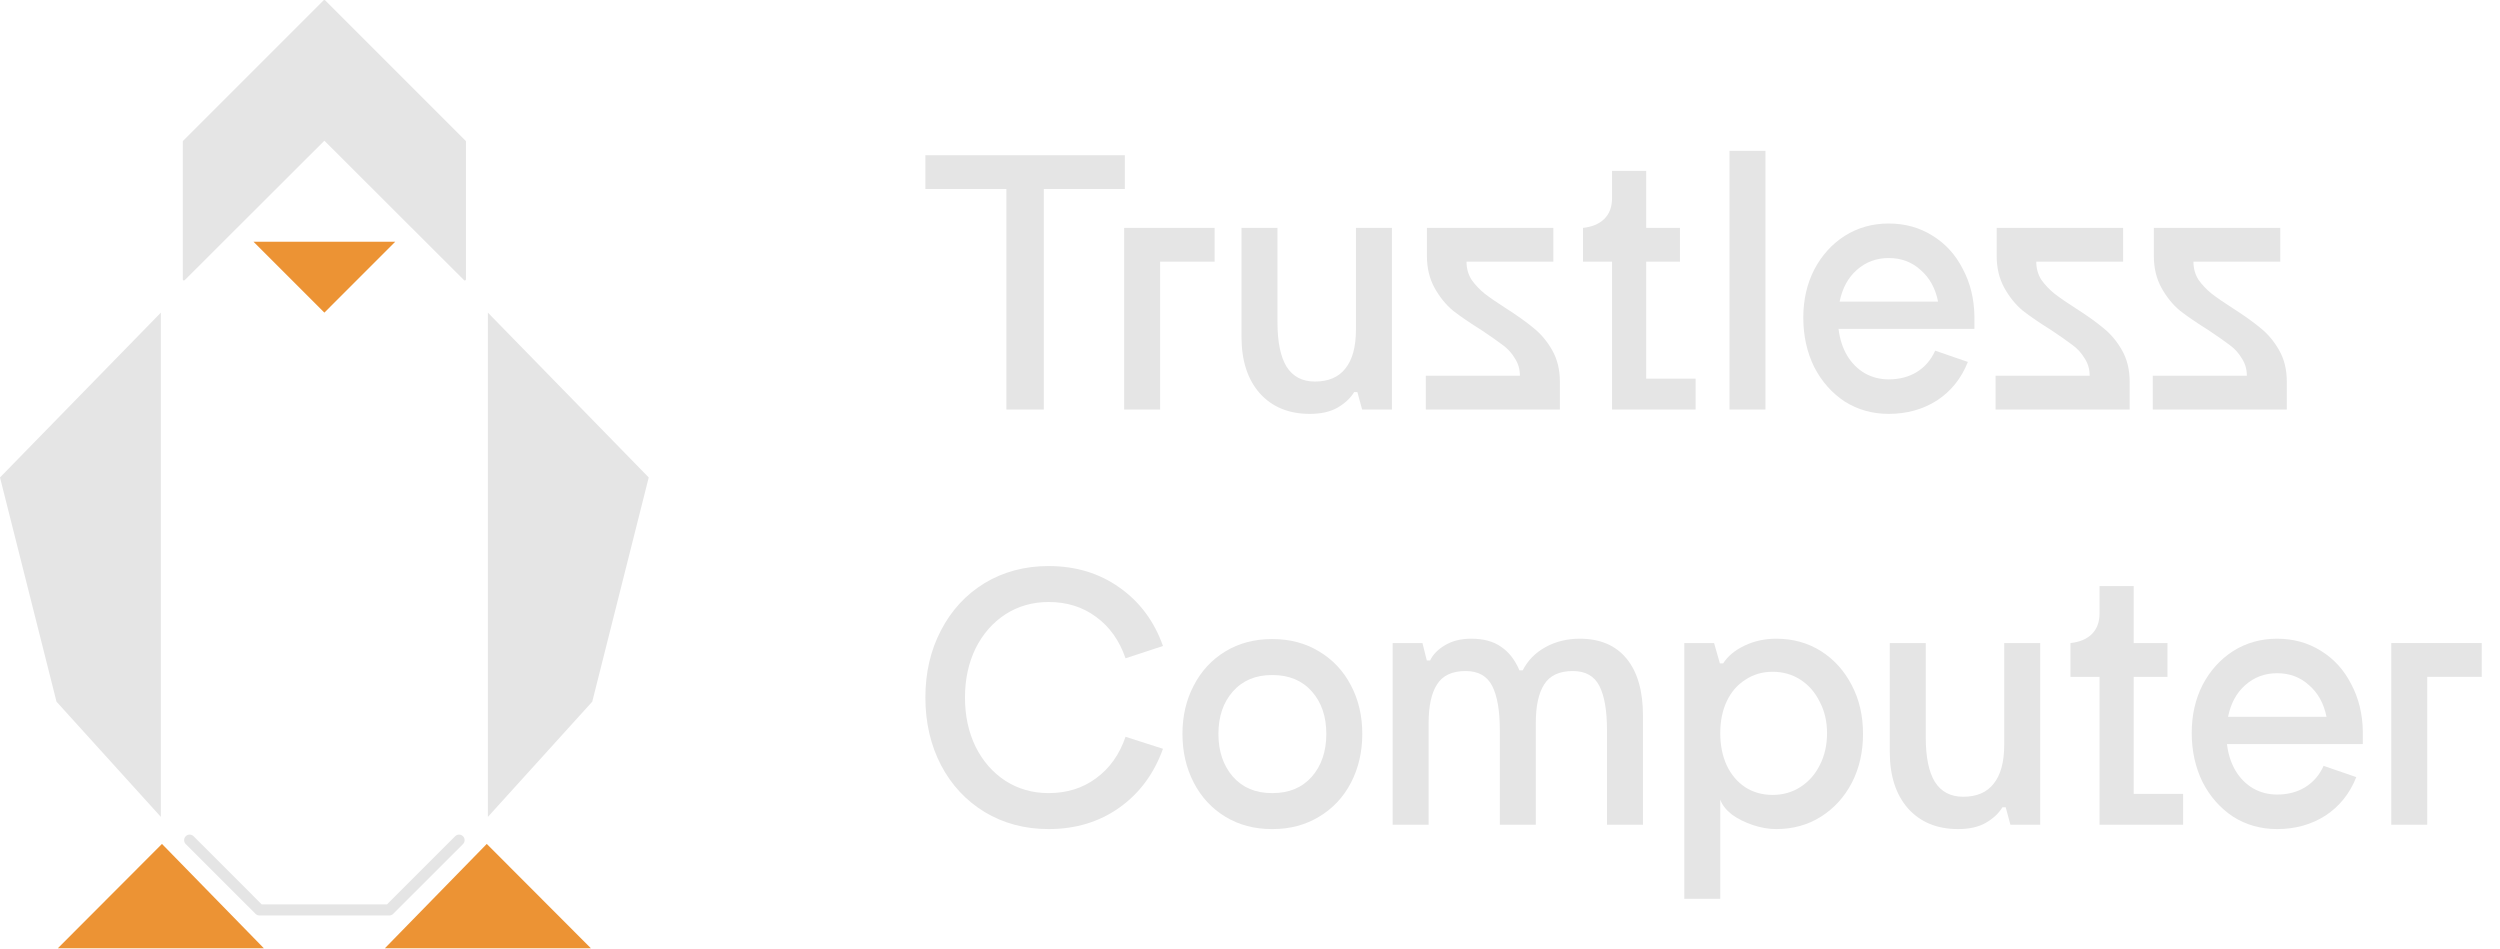
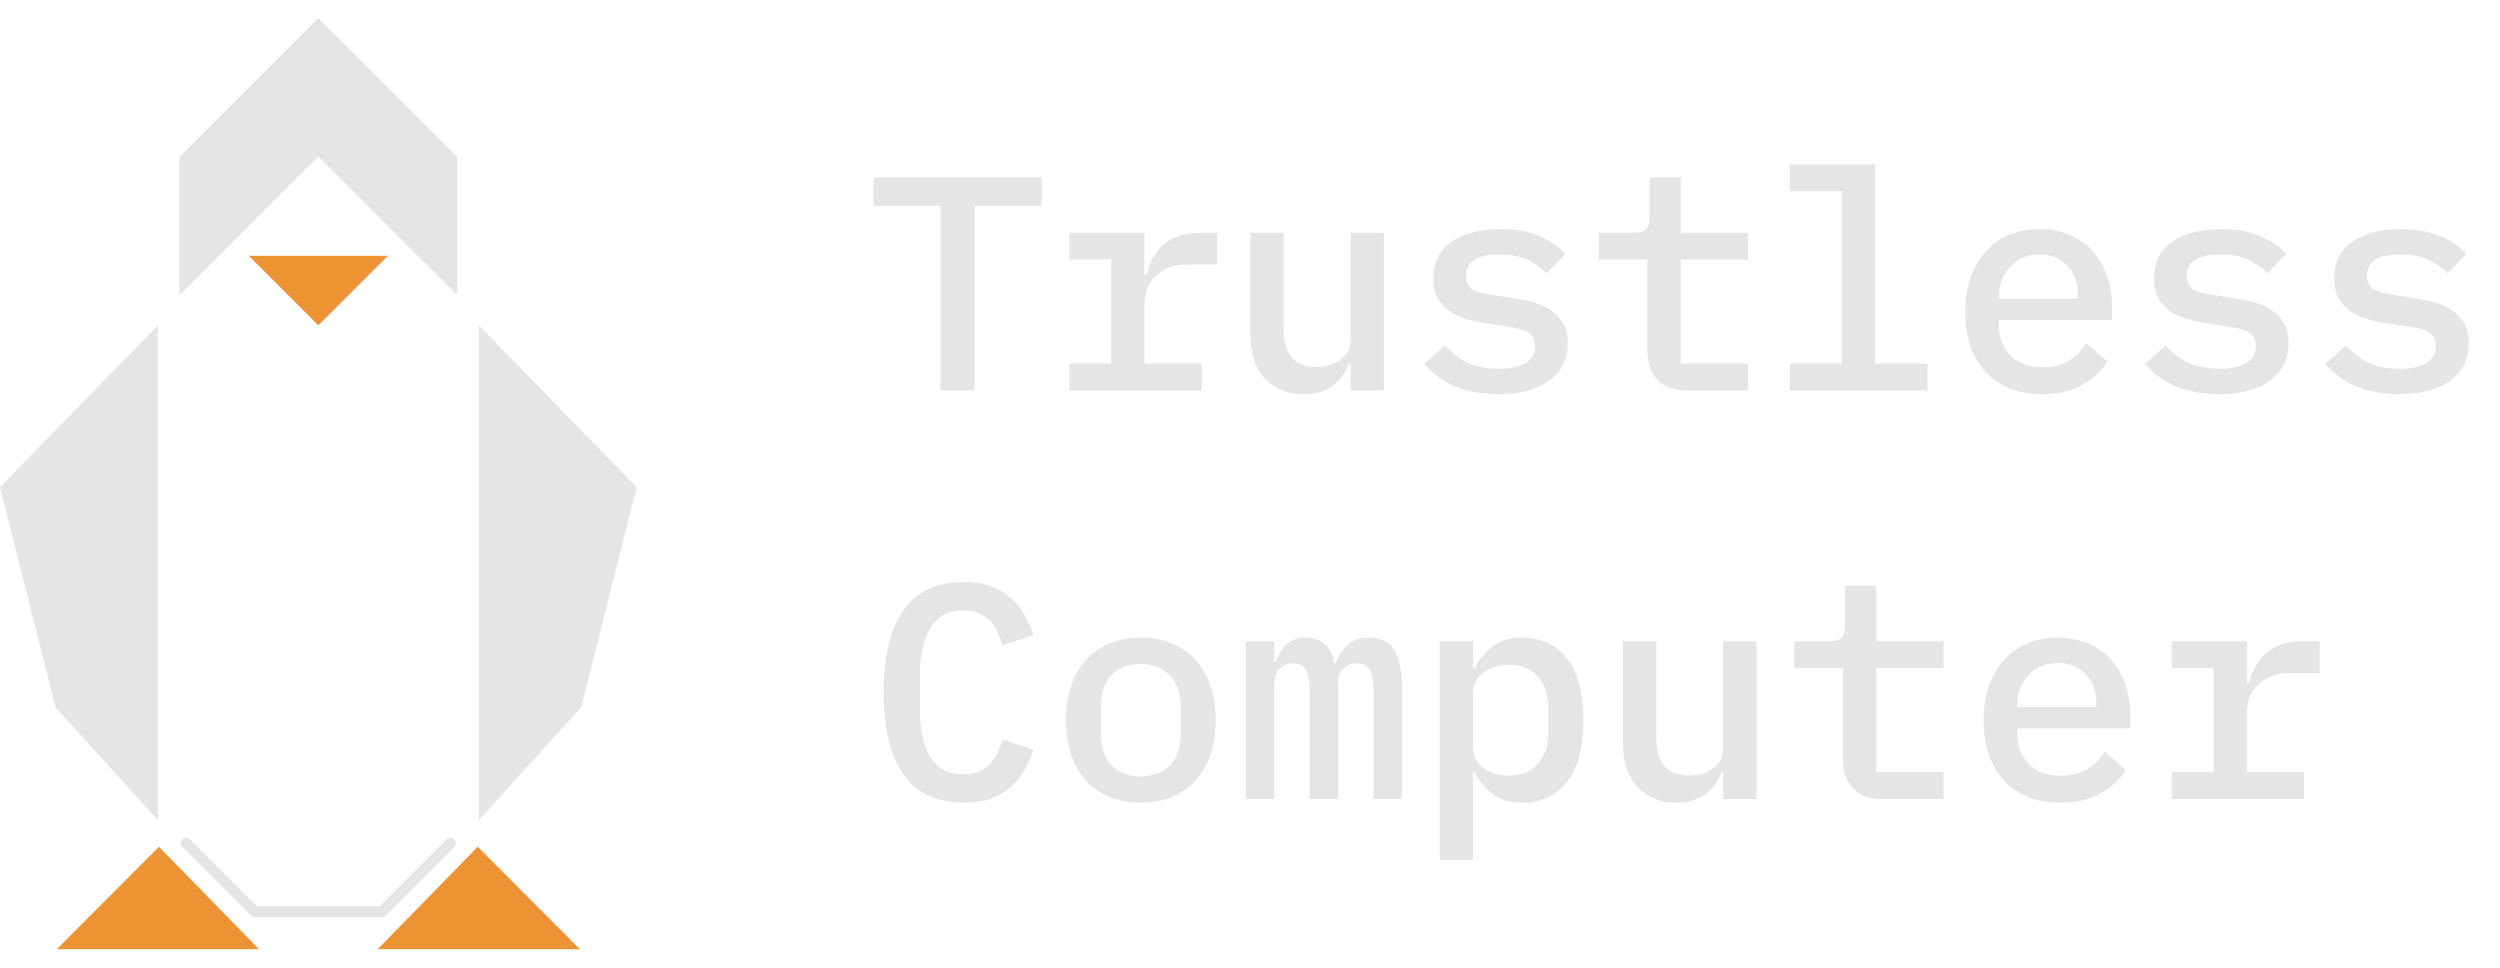
- <svg xmlns="http://www.w3.org/2000/svg" width="116" height="44" viewBox="0 0 116 44" fill="none">
-   <path d="M7.515 39.158L2.683 44H12.244L7.515 39.158Z" fill="#EC9334" />
-   <path d="M22.586 39.158L27.418 44H17.857L22.586 39.158Z" fill="#EC9334" />
-   <path d="M11.761 11.216L15.051 14.506L18.34 11.216H11.761Z" fill="#EC9334" />
-   <path d="M15.051 0.051L8.533 6.569V12.963L15.051 6.456L21.569 12.963V6.569L15.051 0.051Z" fill="#E5E5E5" />
-   <path fill-rule="evenodd" clip-rule="evenodd" d="M15.051 0C15.064 0 15.077 0.005 15.087 0.015L21.605 6.533C21.614 6.542 21.62 6.556 21.62 6.569V12.963C21.62 12.984 21.607 13.003 21.588 13.011C21.569 13.019 21.547 13.015 21.532 13L15.051 6.529L8.569 13C8.555 13.015 8.532 13.019 8.513 13.011C8.494 13.003 8.482 12.984 8.482 12.963V6.569C8.482 6.556 8.487 6.542 8.497 6.533L15.014 0.015C15.024 0.005 15.037 3.06379e-09 15.051 0ZM15.051 0.124L8.584 6.59V12.84L15.014 6.42C15.034 6.4 15.067 6.4 15.087 6.42L21.517 12.84V6.59L15.051 0.124Z" fill="#E5E5E5" />
-   <path d="M22.638 14.506L30.101 22.154L27.48 32.558L22.638 37.904V14.506Z" fill="#E5E5E5" />
-   <path d="M7.464 14.506L0 22.154L2.622 32.558L7.464 37.904V14.506Z" fill="#E5E5E5" />
-   <path fill-rule="evenodd" clip-rule="evenodd" d="M8.618 38.801C8.719 38.701 8.881 38.701 8.982 38.801L12.145 41.965H17.956L21.119 38.801C21.22 38.701 21.382 38.701 21.483 38.801C21.583 38.902 21.583 39.065 21.483 39.165L18.244 42.403C18.196 42.451 18.131 42.478 18.063 42.478H12.038C11.97 42.478 11.905 42.451 11.857 42.403L8.618 39.165C8.518 39.065 8.518 38.902 8.618 38.801Z" fill="#E5E5E5" />
-   <path d="M46.697 19.002V8.77H42.938V7.202H52.192V8.77H48.433V19.002H46.697Z" fill="#E5E5E5" />
-   <path d="M52.161 19.002V10.574H56.358V12.141H53.83V19.002H52.161Z" fill="#E5E5E5" />
-   <path d="M63.202 19.002L62.983 18.193H62.832C62.663 18.474 62.405 18.715 62.056 18.918C61.719 19.109 61.292 19.204 60.775 19.204C59.797 19.204 59.022 18.884 58.449 18.243C57.887 17.603 57.606 16.732 57.606 15.631V10.574H59.275V14.956C59.275 15.867 59.415 16.552 59.696 17.013C59.988 17.474 60.427 17.704 61.011 17.704C61.64 17.704 62.112 17.502 62.427 17.097C62.753 16.693 62.916 16.091 62.916 15.293V10.574H64.585V19.002H63.202Z" fill="#E5E5E5" />
-   <path d="M66.158 19.002V17.434H70.524C70.524 17.131 70.445 16.861 70.288 16.625C70.142 16.378 69.951 16.17 69.715 16.001C69.479 15.822 69.159 15.597 68.754 15.327C68.215 14.99 67.771 14.687 67.422 14.417C67.085 14.136 66.799 13.782 66.563 13.355C66.327 12.928 66.209 12.433 66.209 11.872V10.574H72.075V12.141H68.046C68.046 12.456 68.125 12.737 68.282 12.984C68.451 13.22 68.653 13.434 68.889 13.625C69.136 13.816 69.462 14.04 69.867 14.299C70.395 14.636 70.827 14.945 71.165 15.226C71.502 15.496 71.788 15.838 72.024 16.254C72.26 16.67 72.378 17.153 72.378 17.704V19.002H66.158Z" fill="#E5E5E5" />
-   <path d="M74.799 19.002V12.141H73.451V10.574C73.866 10.529 74.192 10.394 74.428 10.169C74.675 9.933 74.799 9.607 74.799 9.191V7.927H76.384V10.574H77.951V12.141H76.384V17.569H78.676V19.002H74.799Z" fill="#E5E5E5" />
-   <path d="M80.249 7H81.917V19.002H80.249V7Z" fill="#E5E5E5" />
-   <path d="M85.308 15.26C85.365 15.732 85.499 16.148 85.713 16.507C85.926 16.855 86.196 17.125 86.522 17.316C86.859 17.507 87.23 17.603 87.635 17.603C88.129 17.603 88.562 17.49 88.933 17.266C89.315 17.03 89.601 16.698 89.792 16.271L91.309 16.794C91.006 17.558 90.528 18.154 89.876 18.581C89.225 18.996 88.477 19.204 87.635 19.204C86.882 19.204 86.202 19.013 85.595 18.631C84.999 18.238 84.527 17.704 84.179 17.03C83.842 16.344 83.673 15.58 83.673 14.737C83.673 13.917 83.842 13.175 84.179 12.512C84.527 11.849 84.999 11.326 85.595 10.944C86.202 10.562 86.882 10.371 87.635 10.371C88.388 10.371 89.062 10.557 89.657 10.928C90.264 11.298 90.736 11.815 91.073 12.478C91.422 13.13 91.601 13.866 91.613 14.687V15.26H85.308ZM87.635 11.973C87.061 11.973 86.567 12.158 86.151 12.529C85.747 12.889 85.483 13.377 85.359 13.995H89.927C89.803 13.377 89.534 12.889 89.118 12.529C88.713 12.158 88.219 11.973 87.635 11.973Z" fill="#E5E5E5" />
-   <path d="M92.595 19.002V17.434H96.961C96.961 17.131 96.883 16.861 96.725 16.625C96.579 16.378 96.388 16.17 96.152 16.001C95.916 15.822 95.596 15.597 95.191 15.327C94.652 14.99 94.208 14.687 93.86 14.417C93.522 14.136 93.236 13.782 93 13.355C92.764 12.928 92.646 12.433 92.646 11.872V10.574H98.512V12.141H94.483C94.483 12.456 94.562 12.737 94.719 12.984C94.888 13.22 95.09 13.434 95.326 13.625C95.573 13.816 95.899 14.04 96.304 14.299C96.832 14.636 97.265 14.945 97.602 15.226C97.939 15.496 98.225 15.838 98.462 16.254C98.698 16.67 98.816 17.153 98.816 17.704V19.002H92.595Z" fill="#E5E5E5" />
-   <path d="M99.888 19.002V17.434H104.254C104.254 17.131 104.175 16.861 104.018 16.625C103.872 16.378 103.681 16.17 103.445 16.001C103.209 15.822 102.888 15.597 102.484 15.327C101.944 14.99 101.5 14.687 101.152 14.417C100.815 14.136 100.528 13.782 100.292 13.355C100.056 12.928 99.938 12.433 99.938 11.872V10.574H105.805V12.141H101.776C101.776 12.456 101.854 12.737 102.012 12.984C102.18 13.22 102.383 13.434 102.619 13.625C102.866 13.816 103.192 14.04 103.596 14.299C104.124 14.636 104.557 14.945 104.894 15.226C105.231 15.496 105.518 15.838 105.754 16.254C105.99 16.67 106.108 17.153 106.108 17.704V19.002H99.888Z" fill="#E5E5E5" />
-   <path d="M48.652 38.469C47.551 38.469 46.562 38.205 45.685 37.677C44.82 37.148 44.146 36.424 43.662 35.502C43.179 34.569 42.938 33.524 42.938 32.367C42.938 31.209 43.179 30.17 43.662 29.248C44.146 28.316 44.82 27.585 45.685 27.057C46.562 26.529 47.551 26.265 48.652 26.265C49.91 26.265 51.006 26.596 51.939 27.259C52.883 27.922 53.557 28.827 53.962 29.973L52.225 30.546C51.945 29.726 51.489 29.085 50.86 28.625C50.242 28.164 49.506 27.933 48.652 27.933C47.91 27.933 47.242 28.125 46.646 28.507C46.062 28.889 45.601 29.417 45.264 30.091C44.938 30.765 44.775 31.524 44.775 32.367C44.775 33.21 44.938 33.968 45.264 34.642C45.601 35.317 46.062 35.845 46.646 36.227C47.242 36.609 47.91 36.8 48.652 36.8C49.506 36.8 50.242 36.57 50.86 36.109C51.489 35.648 51.945 35.008 52.225 34.187L53.962 34.744C53.546 35.901 52.872 36.811 51.939 37.474C51.006 38.137 49.91 38.469 48.652 38.469Z" fill="#E5E5E5" />
-   <path d="M59.047 29.653C59.856 29.653 60.575 29.844 61.204 30.226C61.845 30.608 62.339 31.136 62.688 31.811C63.036 32.474 63.21 33.221 63.21 34.053C63.21 34.884 63.036 35.637 62.688 36.311C62.339 36.986 61.845 37.514 61.204 37.896C60.575 38.278 59.856 38.469 59.047 38.469H59.013C58.204 38.469 57.485 38.278 56.855 37.896C56.226 37.514 55.737 36.986 55.389 36.311C55.04 35.637 54.866 34.884 54.866 34.053C54.866 33.221 55.04 32.474 55.389 31.811C55.737 31.136 56.226 30.608 56.855 30.226C57.485 29.844 58.204 29.653 59.013 29.653H59.047ZM59.047 36.8C59.811 36.8 60.418 36.547 60.867 36.041C61.317 35.525 61.541 34.862 61.541 34.053C61.541 33.243 61.317 32.586 60.867 32.08C60.418 31.575 59.811 31.322 59.047 31.322H59.013C58.26 31.322 57.659 31.575 57.209 32.08C56.76 32.586 56.535 33.243 56.535 34.053C56.535 34.862 56.76 35.525 57.209 36.041C57.659 36.547 58.26 36.8 59.013 36.8H59.047Z" fill="#E5E5E5" />
-   <path d="M73.3 29.636C74.244 29.636 74.969 29.945 75.475 30.563C75.981 31.181 76.234 32.063 76.234 33.21V38.267H74.565V33.884C74.565 32.974 74.447 32.288 74.211 31.827C73.975 31.367 73.565 31.136 72.98 31.136C72.351 31.136 71.907 31.344 71.648 31.76C71.39 32.164 71.261 32.76 71.261 33.547V38.267H69.592V33.884C69.592 32.974 69.474 32.288 69.238 31.827C69.002 31.367 68.592 31.136 68.007 31.136C67.378 31.136 66.934 31.344 66.676 31.76C66.417 32.164 66.288 32.76 66.288 33.547V38.267H64.619V29.838H66.002L66.204 30.647H66.356C66.49 30.366 66.721 30.131 67.047 29.939C67.384 29.737 67.788 29.636 68.26 29.636C68.834 29.636 69.294 29.76 69.643 30.007C70.002 30.243 70.289 30.608 70.502 31.103H70.654C70.89 30.642 71.244 30.282 71.716 30.024C72.188 29.765 72.716 29.636 73.3 29.636Z" fill="#E5E5E5" />
-   <path d="M78.151 29.838H79.533L79.803 30.782H79.954C80.168 30.445 80.499 30.17 80.949 29.956C81.398 29.743 81.887 29.636 82.415 29.636C83.191 29.636 83.882 29.827 84.489 30.209C85.096 30.591 85.573 31.119 85.922 31.794C86.27 32.457 86.444 33.21 86.444 34.053C86.444 34.895 86.27 35.654 85.922 36.328C85.573 36.991 85.096 37.514 84.489 37.896C83.882 38.278 83.191 38.469 82.415 38.469C82.067 38.469 81.707 38.407 81.337 38.283C80.966 38.16 80.64 37.997 80.359 37.795C80.089 37.581 79.909 37.351 79.82 37.103V41.705H78.151V29.838ZM82.247 31.17C81.775 31.17 81.353 31.294 80.983 31.541C80.612 31.777 80.325 32.108 80.123 32.535C79.921 32.962 79.82 33.457 79.82 34.019C79.82 34.581 79.921 35.081 80.123 35.519C80.325 35.946 80.612 36.283 80.983 36.53C81.353 36.766 81.775 36.884 82.247 36.884C82.73 36.884 83.163 36.761 83.545 36.514C83.927 36.266 84.225 35.929 84.438 35.502C84.663 35.064 84.775 34.569 84.775 34.019C84.775 33.479 84.663 32.996 84.438 32.569C84.225 32.131 83.927 31.788 83.545 31.541C83.163 31.294 82.73 31.17 82.247 31.17Z" fill="#E5E5E5" />
-   <path d="M93.283 38.267L93.064 37.458H92.912C92.743 37.738 92.485 37.98 92.137 38.182C91.8 38.373 91.373 38.469 90.856 38.469C89.878 38.469 89.103 38.149 88.529 37.508C87.968 36.867 87.686 35.997 87.686 34.895V29.838H89.355V34.221C89.355 35.131 89.496 35.817 89.777 36.278C90.069 36.738 90.507 36.969 91.092 36.969C91.721 36.969 92.193 36.766 92.507 36.362C92.833 35.957 92.996 35.356 92.996 34.558V29.838H94.665V38.267H93.283Z" fill="#E5E5E5" />
-   <path d="M97.419 38.267V31.406H96.07V29.838C96.486 29.793 96.812 29.659 97.048 29.434C97.295 29.198 97.419 28.872 97.419 28.456V27.192H99.003V29.838H100.571V31.406H99.003V36.834H101.296V38.267H97.419Z" fill="#E5E5E5" />
-   <path d="M103.331 34.525C103.387 34.996 103.522 35.412 103.736 35.772C103.949 36.12 104.219 36.39 104.545 36.581C104.882 36.772 105.253 36.867 105.657 36.867C106.152 36.867 106.584 36.755 106.955 36.53C107.337 36.294 107.624 35.963 107.815 35.536L109.332 36.058C109.029 36.823 108.551 37.418 107.899 37.845C107.247 38.261 106.5 38.469 105.657 38.469C104.904 38.469 104.224 38.278 103.618 37.896C103.022 37.502 102.55 36.969 102.202 36.294C101.865 35.609 101.696 34.845 101.696 34.002C101.696 33.181 101.865 32.44 102.202 31.777C102.55 31.114 103.022 30.591 103.618 30.209C104.224 29.827 104.904 29.636 105.657 29.636C106.41 29.636 107.084 29.822 107.68 30.192C108.287 30.563 108.759 31.08 109.096 31.743C109.444 32.395 109.624 33.131 109.635 33.951V34.525H103.331ZM105.657 31.237C105.084 31.237 104.59 31.423 104.174 31.794C103.769 32.153 103.505 32.642 103.382 33.26H107.95C107.826 32.642 107.556 32.153 107.141 31.794C106.736 31.423 106.242 31.237 105.657 31.237Z" fill="#E5E5E5" />
-   <path d="M110.955 38.267V29.838H115.153V31.406H112.624V38.267H110.955Z" fill="#E5E5E5" />
+ <svg xmlns="http://www.w3.org/2000/svg" width="124" height="48" viewBox="0 0 124 48" fill="none">
+   <path d="M7.884 42L2.815 47.08H12.845L7.884 42Z" fill="#EC9334" />
+   <path d="M23.695 42L28.764 47.08H18.734L23.695 42Z" fill="#EC9334" />
+   <path d="M12.339 12.687L15.79 16.138L19.241 12.687H12.339Z" fill="#EC9334" />
+   <path d="M15.79 0.974L8.952 7.812V14.52L15.79 7.693L22.627 14.52V7.812L15.79 0.974Z" fill="#E5E5E5" />
+   <path fill-rule="evenodd" clip-rule="evenodd" d="M15.79 0.92C15.804 0.92 15.818 0.926 15.828 0.936L22.666 7.773C22.676 7.784 22.681 7.797 22.681 7.812V14.52C22.681 14.542 22.668 14.561 22.648 14.57C22.628 14.578 22.605 14.573 22.589 14.558L15.79 7.769L8.99 14.558C8.975 14.573 8.951 14.578 8.931 14.57C8.911 14.561 8.898 14.542 8.898 14.52V7.812C8.898 7.797 8.904 7.784 8.914 7.773L15.752 0.936C15.762 0.926 15.775 0.92 15.79 0.92ZM15.79 1.05L9.006 7.834V14.39L15.752 7.655C15.773 7.634 15.807 7.634 15.828 7.655L22.573 14.39V7.834L15.79 1.05Z" fill="#E5E5E5" />
+   <path d="M23.749 16.138L31.579 24.162L28.829 35.076L23.749 40.685V16.138Z" fill="#E5E5E5" />
+   <path d="M7.83 16.138L0 24.162L2.75 35.076L7.83 40.685V16.138Z" fill="#E5E5E5" />
+   <path fill-rule="evenodd" clip-rule="evenodd" d="M9.041 41.626C9.147 41.521 9.317 41.521 9.423 41.626L12.741 44.945H18.838L22.156 41.626C22.261 41.521 22.432 41.521 22.537 41.626C22.643 41.732 22.643 41.902 22.537 42.008L19.14 45.405C19.09 45.456 19.021 45.484 18.949 45.484H12.629C12.558 45.484 12.489 45.456 12.439 45.405L9.041 42.008C8.936 41.902 8.936 41.732 9.041 41.626Z" fill="#E5E5E5" />
+   <path d="M48.343 10.213V19.368H46.646V10.213H43.326V8.788H51.663V10.213H48.343ZM53.036 18.035H55.113V12.881H53.036V11.547H56.765V13.624H56.856C56.927 13.351 57.028 13.088 57.159 12.835C57.291 12.583 57.458 12.366 57.66 12.184C57.862 11.992 58.109 11.84 58.402 11.729C58.695 11.608 59.039 11.547 59.433 11.547H60.373V13.123H58.827C58.221 13.123 57.725 13.305 57.341 13.669C56.957 14.023 56.765 14.503 56.765 15.109V18.035H59.6V19.368H53.036V18.035ZM66.991 18.035H66.915C66.834 18.237 66.728 18.434 66.597 18.626C66.476 18.808 66.324 18.969 66.142 19.111C65.96 19.242 65.748 19.348 65.505 19.429C65.263 19.51 64.98 19.55 64.657 19.55C63.868 19.55 63.232 19.293 62.747 18.777C62.262 18.262 62.019 17.529 62.019 16.579V11.547H63.671V16.337C63.671 17.58 64.212 18.201 65.293 18.201C65.505 18.201 65.713 18.176 65.915 18.125C66.117 18.065 66.299 17.979 66.46 17.868C66.622 17.757 66.749 17.62 66.839 17.459C66.941 17.287 66.991 17.085 66.991 16.852V11.547H68.643V19.368H66.991V18.035ZM74.322 19.55C73.473 19.55 72.74 19.414 72.124 19.141C71.517 18.868 71.027 18.504 70.653 18.05L71.669 17.14C72.012 17.514 72.396 17.802 72.821 18.004C73.255 18.196 73.766 18.292 74.352 18.292C74.887 18.292 75.317 18.201 75.64 18.019C75.974 17.837 76.14 17.555 76.14 17.171C76.14 17.009 76.11 16.872 76.049 16.761C75.989 16.65 75.903 16.559 75.792 16.488C75.681 16.418 75.549 16.362 75.398 16.322C75.256 16.281 75.105 16.251 74.943 16.231L73.7 16.034C73.397 15.993 73.089 15.928 72.775 15.837C72.462 15.746 72.179 15.619 71.927 15.458C71.684 15.286 71.482 15.069 71.32 14.806C71.169 14.543 71.093 14.21 71.093 13.806C71.093 13.007 71.396 12.401 72.002 11.986C72.619 11.572 73.427 11.365 74.428 11.365C75.155 11.365 75.782 11.476 76.307 11.698C76.843 11.911 77.287 12.209 77.641 12.593L76.716 13.563C76.514 13.331 76.226 13.118 75.852 12.926C75.479 12.724 74.983 12.623 74.367 12.623C73.266 12.623 72.715 12.972 72.715 13.669C72.715 14.002 72.831 14.235 73.063 14.366C73.306 14.488 73.589 14.568 73.912 14.609L75.155 14.806C75.468 14.856 75.777 14.922 76.08 15.003C76.393 15.084 76.671 15.21 76.913 15.382C77.166 15.544 77.368 15.756 77.52 16.018C77.681 16.281 77.762 16.615 77.762 17.019C77.762 17.807 77.454 18.429 76.838 18.883C76.231 19.328 75.393 19.55 74.322 19.55ZM83.713 19.368C83.026 19.368 82.521 19.186 82.198 18.823C81.874 18.449 81.713 17.969 81.713 17.383V12.881H79.302V11.547H81.015C81.308 11.547 81.516 11.491 81.637 11.38C81.758 11.259 81.819 11.047 81.819 10.744V8.788H83.365V11.547H86.7V12.881H83.365V18.035H86.7V19.368H83.713ZM88.77 18.035H91.362V9.485H88.77V8.152H93.014V18.035H95.606V19.368H88.77V18.035ZM101.285 19.55C100.689 19.55 100.153 19.454 99.678 19.262C99.203 19.07 98.804 18.797 98.481 18.444C98.157 18.09 97.91 17.666 97.738 17.171C97.566 16.665 97.48 16.099 97.48 15.473C97.48 14.846 97.566 14.28 97.738 13.775C97.92 13.27 98.167 12.84 98.481 12.487C98.804 12.123 99.193 11.845 99.648 11.653C100.102 11.461 100.608 11.365 101.164 11.365C101.709 11.365 102.204 11.461 102.649 11.653C103.094 11.835 103.473 12.098 103.786 12.441C104.099 12.785 104.337 13.194 104.498 13.669C104.67 14.144 104.756 14.669 104.756 15.245V15.867H99.147V16.125C99.147 16.741 99.34 17.246 99.724 17.64C100.108 18.024 100.638 18.216 101.315 18.216C101.82 18.216 102.25 18.11 102.604 17.898C102.967 17.676 103.26 17.383 103.483 17.019L104.513 17.928C104.251 18.383 103.846 18.767 103.301 19.08C102.765 19.394 102.093 19.55 101.285 19.55ZM101.164 12.623C100.87 12.623 100.598 12.674 100.345 12.775C100.102 12.876 99.89 13.022 99.708 13.214C99.537 13.396 99.4 13.614 99.299 13.866C99.198 14.119 99.147 14.397 99.147 14.7V14.806H103.073V14.654C103.073 14.038 102.897 13.548 102.543 13.184C102.199 12.81 101.74 12.623 101.164 12.623ZM110.07 19.55C109.222 19.55 108.489 19.414 107.873 19.141C107.266 18.868 106.776 18.504 106.402 18.05L107.418 17.14C107.761 17.514 108.145 17.802 108.57 18.004C109.004 18.196 109.515 18.292 110.101 18.292C110.636 18.292 111.066 18.201 111.389 18.019C111.723 17.837 111.889 17.555 111.889 17.171C111.889 17.009 111.859 16.872 111.798 16.761C111.738 16.65 111.652 16.559 111.541 16.488C111.43 16.418 111.298 16.362 111.147 16.322C111.005 16.281 110.854 16.251 110.692 16.231L109.449 16.034C109.146 15.993 108.838 15.928 108.524 15.837C108.211 15.746 107.928 15.619 107.676 15.458C107.433 15.286 107.231 15.069 107.069 14.806C106.918 14.543 106.842 14.21 106.842 13.806C106.842 13.007 107.145 12.401 107.751 11.986C108.368 11.572 109.176 11.365 110.177 11.365C110.904 11.365 111.531 11.476 112.056 11.698C112.592 11.911 113.036 12.209 113.39 12.593L112.465 13.563C112.263 13.331 111.975 13.118 111.601 12.926C111.228 12.724 110.732 12.623 110.116 12.623C109.014 12.623 108.464 12.972 108.464 13.669C108.464 14.002 108.58 14.235 108.812 14.366C109.055 14.488 109.338 14.568 109.661 14.609L110.904 14.806C111.217 14.856 111.526 14.922 111.829 15.003C112.142 15.084 112.42 15.21 112.662 15.382C112.915 15.544 113.117 15.756 113.269 16.018C113.43 16.281 113.511 16.615 113.511 17.019C113.511 17.807 113.203 18.429 112.587 18.883C111.98 19.328 111.142 19.55 110.07 19.55ZM119.008 19.55C118.159 19.55 117.426 19.414 116.81 19.141C116.203 18.868 115.713 18.504 115.339 18.05L116.355 17.14C116.699 17.514 117.083 17.802 117.507 18.004C117.942 18.196 118.452 18.292 119.038 18.292C119.574 18.292 120.003 18.201 120.326 18.019C120.66 17.837 120.827 17.555 120.827 17.171C120.827 17.009 120.796 16.872 120.736 16.761C120.675 16.65 120.589 16.559 120.478 16.488C120.367 16.418 120.235 16.362 120.084 16.322C119.942 16.281 119.791 16.251 119.629 16.231L118.386 16.034C118.083 15.993 117.775 15.928 117.462 15.837C117.148 15.746 116.865 15.619 116.613 15.458C116.37 15.286 116.168 15.069 116.006 14.806C115.855 14.543 115.779 14.21 115.779 13.806C115.779 13.007 116.082 12.401 116.689 11.986C117.305 11.572 118.113 11.365 119.114 11.365C119.841 11.365 120.468 11.476 120.993 11.698C121.529 11.911 121.974 12.209 122.327 12.593L121.403 13.563C121.201 13.331 120.913 13.118 120.539 12.926C120.165 12.724 119.67 12.623 119.053 12.623C117.952 12.623 117.401 12.972 117.401 13.669C117.401 14.002 117.517 14.235 117.75 14.366C117.992 14.488 118.275 14.568 118.598 14.609L119.841 14.806C120.155 14.856 120.463 14.922 120.766 15.003C121.079 15.084 121.357 15.21 121.6 15.382C121.852 15.544 122.054 15.756 122.206 16.018C122.368 16.281 122.449 16.615 122.449 17.019C122.449 17.807 122.14 18.429 121.524 18.883C120.918 19.328 120.079 19.55 119.008 19.55Z" fill="#E5E5E5" />
+   <path d="M47.798 39.813C46.454 39.813 45.453 39.339 44.797 38.389C44.15 37.439 43.826 36.09 43.826 34.342C43.826 32.593 44.15 31.244 44.797 30.294C45.453 29.344 46.454 28.869 47.798 28.869C48.313 28.869 48.758 28.94 49.132 29.082C49.516 29.213 49.844 29.4 50.117 29.642C50.39 29.875 50.617 30.153 50.799 30.476C50.991 30.79 51.148 31.128 51.269 31.492L49.738 32.007C49.657 31.765 49.566 31.537 49.465 31.325C49.364 31.113 49.238 30.931 49.086 30.779C48.935 30.628 48.753 30.506 48.541 30.416C48.338 30.325 48.086 30.279 47.783 30.279C47.035 30.279 46.489 30.567 46.146 31.143C45.802 31.709 45.63 32.477 45.63 33.447V35.236C45.63 36.206 45.802 36.979 46.146 37.555C46.489 38.121 47.035 38.404 47.783 38.404C48.086 38.404 48.338 38.358 48.541 38.267C48.753 38.176 48.935 38.055 49.086 37.904C49.238 37.752 49.364 37.57 49.465 37.358C49.566 37.146 49.657 36.918 49.738 36.676L51.269 37.191C51.148 37.555 50.991 37.898 50.799 38.222C50.617 38.535 50.39 38.813 50.117 39.056C49.844 39.288 49.516 39.475 49.132 39.616C48.758 39.748 48.313 39.813 47.798 39.813ZM56.583 39.813C56.007 39.813 55.487 39.718 55.022 39.526C54.567 39.334 54.178 39.061 53.855 38.707C53.542 38.353 53.299 37.924 53.127 37.419C52.956 36.913 52.87 36.347 52.87 35.721C52.87 35.094 52.956 34.528 53.127 34.023C53.299 33.518 53.542 33.088 53.855 32.735C54.178 32.381 54.567 32.108 55.022 31.916C55.487 31.724 56.007 31.628 56.583 31.628C57.159 31.628 57.675 31.724 58.13 31.916C58.594 32.108 58.983 32.381 59.297 32.735C59.62 33.088 59.868 33.518 60.039 34.023C60.211 34.528 60.297 35.094 60.297 35.721C60.297 36.347 60.211 36.913 60.039 37.419C59.868 37.924 59.62 38.353 59.297 38.707C58.983 39.061 58.594 39.334 58.13 39.526C57.675 39.718 57.159 39.813 56.583 39.813ZM56.583 38.51C57.19 38.51 57.67 38.328 58.023 37.964C58.387 37.59 58.569 37.04 58.569 36.312V35.13C58.569 34.402 58.387 33.856 58.023 33.493C57.67 33.119 57.19 32.932 56.583 32.932C55.977 32.932 55.492 33.119 55.128 33.493C54.775 33.856 54.598 34.402 54.598 35.13V36.312C54.598 37.04 54.775 37.59 55.128 37.964C55.492 38.328 55.977 38.51 56.583 38.51ZM61.792 39.632V31.81H63.202V32.826H63.277C63.399 32.492 63.57 32.209 63.793 31.977C64.025 31.744 64.353 31.628 64.778 31.628C65.192 31.628 65.511 31.744 65.733 31.977C65.965 32.199 66.112 32.507 66.172 32.901H66.233C66.375 32.548 66.572 32.25 66.824 32.007C67.077 31.755 67.441 31.628 67.916 31.628C68.522 31.628 68.941 31.84 69.174 32.265C69.416 32.689 69.537 33.311 69.537 34.129V39.632H68.128V34.342C68.128 33.796 68.062 33.422 67.931 33.22C67.799 33.008 67.587 32.901 67.294 32.901C67.031 32.901 66.809 32.992 66.627 33.174C66.455 33.346 66.37 33.609 66.37 33.962V39.632H64.96V34.342C64.96 33.796 64.894 33.422 64.763 33.22C64.641 33.008 64.434 32.901 64.141 32.901C63.868 32.901 63.641 32.992 63.459 33.174C63.287 33.346 63.202 33.609 63.202 33.962V39.632H61.792ZM71.411 31.81H73.063V33.144H73.154C73.387 32.669 73.695 32.3 74.079 32.038C74.463 31.765 74.943 31.628 75.519 31.628C76.439 31.628 77.171 31.972 77.717 32.659C78.263 33.346 78.535 34.367 78.535 35.721C78.535 37.075 78.263 38.096 77.717 38.783C77.171 39.47 76.439 39.813 75.519 39.813C74.943 39.813 74.463 39.682 74.079 39.419C73.695 39.147 73.387 38.773 73.154 38.298H73.063V42.663H71.411V31.81ZM74.837 38.464C75.463 38.464 75.943 38.272 76.277 37.888C76.62 37.504 76.792 36.994 76.792 36.358V35.084C76.792 34.448 76.62 33.937 76.277 33.553C75.943 33.169 75.463 32.977 74.837 32.977C74.594 32.977 74.367 33.008 74.155 33.068C73.943 33.129 73.756 33.22 73.594 33.341C73.432 33.462 73.301 33.614 73.2 33.796C73.109 33.968 73.063 34.175 73.063 34.417V37.024C73.063 37.267 73.109 37.479 73.2 37.661C73.301 37.833 73.432 37.979 73.594 38.101C73.756 38.222 73.943 38.313 74.155 38.373C74.367 38.434 74.594 38.464 74.837 38.464ZM85.472 38.298H85.396C85.315 38.5 85.209 38.697 85.078 38.889C84.956 39.071 84.805 39.232 84.623 39.374C84.441 39.505 84.229 39.611 83.986 39.692C83.744 39.773 83.461 39.813 83.138 39.813C82.349 39.813 81.713 39.556 81.228 39.04C80.743 38.525 80.5 37.792 80.5 36.843V31.81H82.152V36.6C82.152 37.843 82.693 38.464 83.774 38.464C83.986 38.464 84.194 38.439 84.396 38.389C84.598 38.328 84.78 38.242 84.941 38.131C85.103 38.02 85.229 37.883 85.32 37.722C85.421 37.55 85.472 37.348 85.472 37.115V31.81H87.124V39.632H85.472V38.298ZM93.409 39.632C92.721 39.632 92.216 39.45 91.893 39.086C91.569 38.712 91.408 38.232 91.408 37.646V33.144H88.998V31.81H90.71C91.004 31.81 91.211 31.755 91.332 31.643C91.453 31.522 91.514 31.31 91.514 31.007V29.051H93.06V31.81H96.395V33.144H93.06V38.298H96.395V39.632H93.409ZM102.194 39.813C101.598 39.813 101.062 39.718 100.588 39.526C100.113 39.334 99.713 39.061 99.39 38.707C99.067 38.353 98.819 37.929 98.647 37.434C98.475 36.928 98.39 36.362 98.39 35.736C98.39 35.109 98.475 34.544 98.647 34.038C98.829 33.533 99.077 33.104 99.39 32.75C99.713 32.386 100.102 32.108 100.557 31.916C101.012 31.724 101.517 31.628 102.073 31.628C102.619 31.628 103.114 31.724 103.558 31.916C104.003 32.098 104.382 32.361 104.695 32.704C105.009 33.048 105.246 33.457 105.408 33.932C105.58 34.407 105.665 34.933 105.665 35.509V36.13H100.057V36.388C100.057 37.004 100.249 37.51 100.633 37.904C101.017 38.288 101.548 38.48 102.225 38.48C102.73 38.48 103.159 38.373 103.513 38.161C103.877 37.939 104.17 37.646 104.392 37.282L105.423 38.192C105.16 38.646 104.756 39.03 104.21 39.344C103.675 39.657 103.003 39.813 102.194 39.813ZM102.073 32.886C101.78 32.886 101.507 32.937 101.254 33.038C101.012 33.139 100.8 33.285 100.618 33.477C100.446 33.659 100.31 33.877 100.209 34.129C100.108 34.382 100.057 34.66 100.057 34.963V35.069H103.983V34.917C103.983 34.301 103.806 33.811 103.452 33.447C103.109 33.073 102.649 32.886 102.073 32.886ZM107.721 38.298H109.798V33.144H107.721V31.81H111.45V33.887H111.541C111.612 33.614 111.713 33.351 111.844 33.099C111.975 32.846 112.142 32.629 112.344 32.447C112.546 32.255 112.794 32.103 113.087 31.992C113.38 31.871 113.724 31.81 114.118 31.81H115.057V33.386H113.511C112.905 33.386 112.41 33.568 112.026 33.932C111.642 34.286 111.45 34.766 111.45 35.372V38.298H114.284V39.632H107.721V38.298Z" fill="#E5E5E5" />
</svg>
